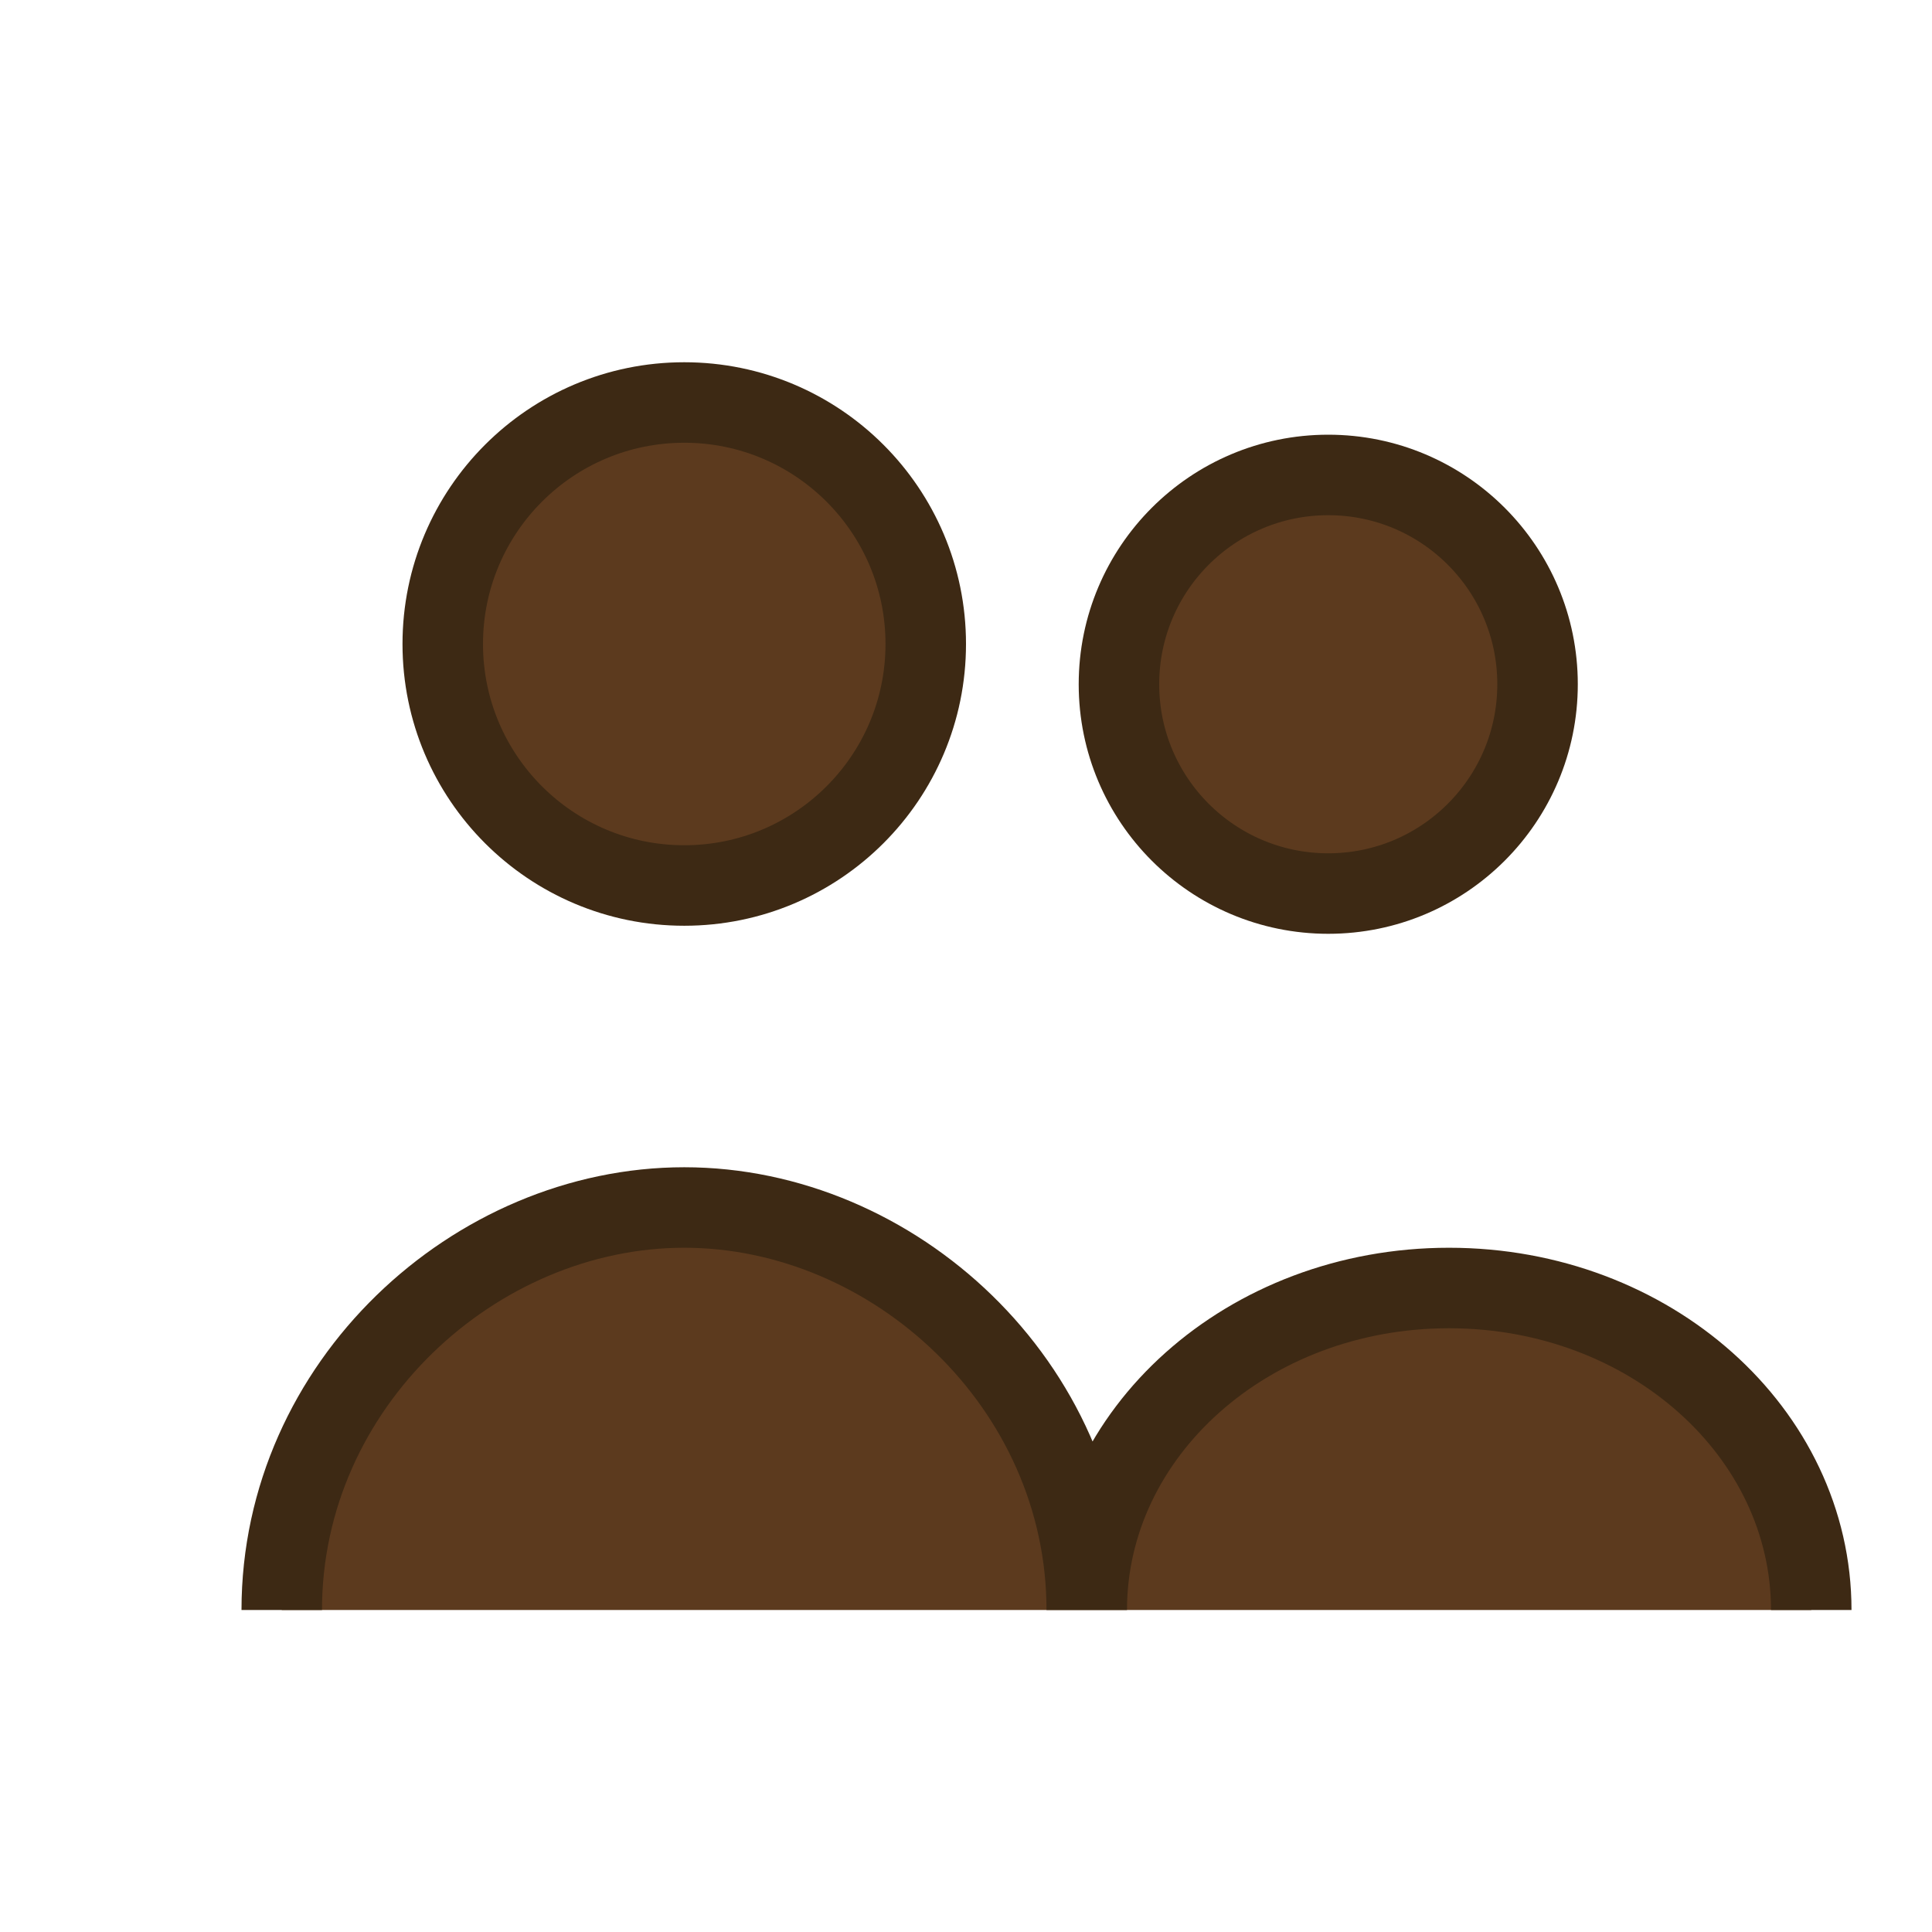
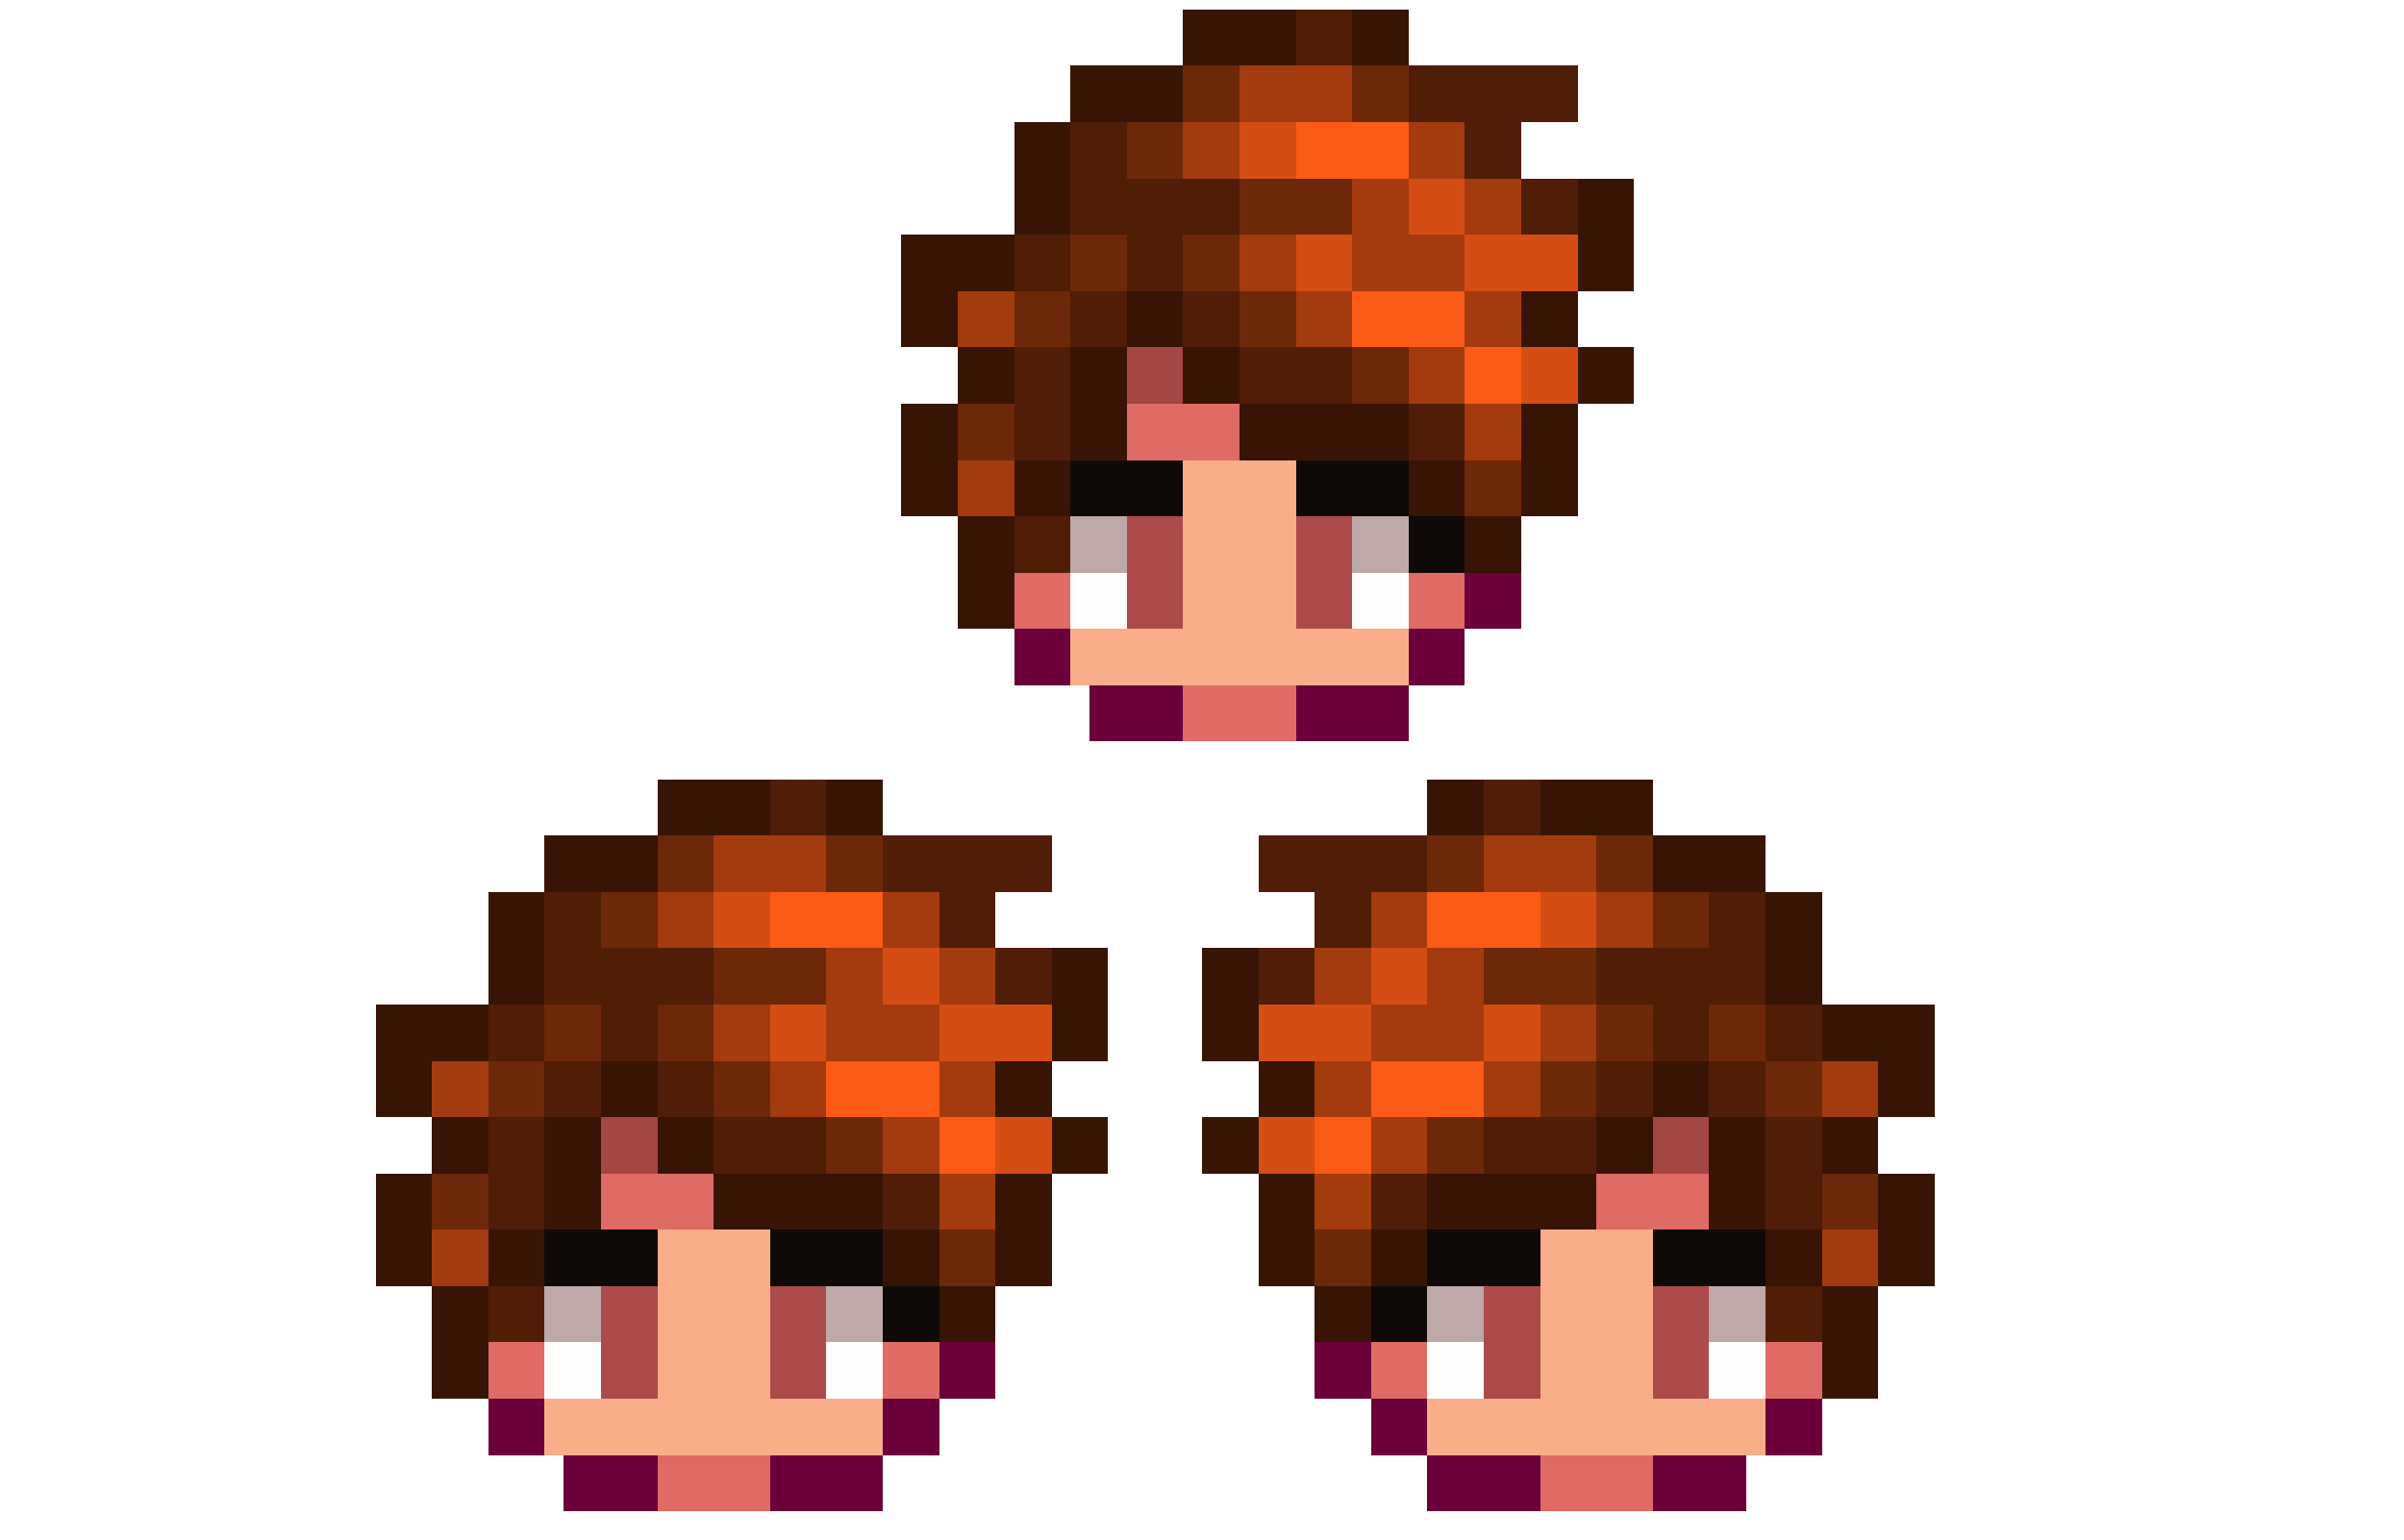
- <svg xmlns="http://www.w3.org/2000/svg" viewBox="0 0 24 24" fill="none" aria-hidden="true">
-   <circle cx="8.5" cy="8" r="3" fill="#5c3a1e" stroke="#3d2914" stroke-width="1" />
-   <circle cx="16.5" cy="8.5" r="2.6" fill="#5c3a1e" stroke="#3d2914" stroke-width="1" />
-   <path fill="#5c3a1e" stroke="#3d2914" stroke-width="1" stroke-linejoin="round" d="M3.5 20c0-2.8 2.4-5 5-5s5 2.2 5 5M13.5 20c0-2.2 2-4 4.5-4s4.5 1.8 4.5 4" />
+ <svg xmlns="http://www.w3.org/2000/svg" shape-rendering="crispEdges" viewBox="-8 -29 128 82" overflow="hidden" opacity="1" aria-hidden="true">
+   <g fill="none" stroke-opacity="1" transform="translate(26, 0) translate(28, 15) scale(1) translate(-28, -15)">
+     <g transform="translate(14, -28)">
+       <path d="M15 0h6M24 0h3M15 1h6M24 1h3M15 2h6M24 2h3M9 3h6M9 4h6M9 5h6M6 6h3M6 7h3M6 8h3M6 9h3M36 9h3M6 10h3M36 10h3M6 11h3M36 11h3M0 12h6M36 12h3M0 13h6M36 13h3M0 14h6M36 14h3M0 15h3M12 15h3M33 15h3M0 16h3M12 16h3M33 16h3M0 17h3M12 17h3M33 17h3M3 18h3M9 18h3M15 18h3M36 18h3M3 19h3M9 19h3M15 19h3M36 19h3M3 20h3M9 20h3M15 20h3M36 20h3M0 21h3M9 21h3M18 21h9M33 21h3M0 22h3M9 22h3M18 22h9M33 22h3M0 23h3M9 23h3M18 23h9M33 23h3M0 24h3M6 24h3M27 24h3M33 24h3M0 25h3M6 25h3M27 25h3M33 25h3M0 26h3M6 26h3M27 26h3M33 26h3M3 27h3M30 27h3M3 28h3M30 28h3M3 29h3M30 29h3M3 30h3M3 31h3M3 32h3" stroke="#381405" />
+       <path d="M21 0h3M21 1h3M21 2h3M27 3h9M27 4h9M27 5h9M9 6h3M30 6h3M9 7h3M30 7h3M9 8h3M30 8h3M9 9h9M33 9h3M9 10h9M33 10h3M9 11h9M33 11h3M6 12h3M12 12h3M6 13h3M12 13h3M6 14h3M12 14h3M9 15h3M15 15h3M9 16h3M15 16h3M9 17h3M15 17h3M6 18h3M18 18h6M6 19h3M18 19h6M6 20h3M18 20h6M6 21h3M27 21h3M6 22h3M27 22h3M6 23h3M27 23h3M6 27h3M6 28h3M6 29h3" stroke="#501d07" />
+       <path d="M15 3h3M24 3h3M15 4h3M24 4h3M15 5h3M24 5h3M12 6h3M12 7h3M12 8h3M18 9h6M18 10h6M18 11h6M9 12h3M15 12h3M9 13h3M15 13h3M9 14h3M15 14h3M6 15h3M18 15h3M6 16h3M18 16h3M6 17h3M18 17h3M24 18h3M24 19h3M24 20h3M3 21h3M3 22h3M3 23h3M30 24h3M30 25h3M30 26h3" stroke="#6d2709" />
+       <path d="M18 3h6M18 4h6M18 5h6M15 6h3M27 6h3M15 7h3M27 7h3M15 8h3M27 8h3M24 9h3M30 9h3M24 10h3M30 10h3M24 11h3M30 11h3M18 12h3M24 12h6M18 13h3M24 13h6M18 14h3M24 14h6M3 15h3M21 15h3M30 15h3M3 16h3M21 16h3M30 16h3M3 17h3M21 17h3M30 17h3M27 18h3M27 19h3M27 20h3M30 21h3M30 22h3M30 23h3M3 24h3M3 25h3M3 26h3" stroke="#a33b0e" />
+       <path d="M18 6h3M18 7h3M18 8h3M27 9h3M27 10h3M27 11h3M21 12h3M30 12h6M21 13h3M30 13h6M21 14h3M30 14h6M33 18h3M33 19h3M33 20h3" stroke="#d64d13" />
+       <path d="M21 6h6M21 7h6M21 8h6M24 15h6M24 16h6M24 17h6M30 18h3M30 19h3M30 20h3" stroke="#fb5b16" />
+       <path d="M12 18h3M12 19h3M12 20h3" stroke="#a44641" />
+       <path d="M12 21h6M12 22h6M12 23h6M6 30h3M27 30h3M6 31h3M27 31h3M6 32h3M27 32h3M15 36h6M15 37h6M15 38h6" stroke="#e06b65" />
+       <path d="M9 24h6M21 24h6M9 25h6M21 25h6M9 26h6M21 26h6M27 27h3M27 28h3M27 29h3" stroke="#0f0a08" />
+       <path d="M15 24h6M15 25h6M15 26h6M15 27h6M15 28h6M15 29h6M15 30h6M15 31h6M15 32h6M9 33h18M9 34h18M9 35h18" stroke="#f9ae89" />
+       <path d="M9 27h3M24 27h3M9 28h3M24 28h3M9 29h3M24 29h3" stroke="#bea8a8" />
+       <path d="M12 27h3M21 27h3M12 28h3M21 28h3M12 29h3M21 29h3M12 30h3M21 30h3M12 31h3M21 31h3M12 32h3M21 32h3" stroke="#ad4a4a" />
+       <path d="M9 30h3M24 30h3M9 31h3M24 31h3M9 32h3M24 32h3" stroke="#fffdfc" />
+       <path d="M30 30h3M30 31h3M30 32h3M6 33h3M27 33h3M6 34h3M27 34h3M6 35h3M27 35h3M10 36h5M21 36h6M10 37h5M21 37h6M10 38h5M21 38h6" stroke="#6b003a" />
+     </g>
+     <g transform="translate(-14, 13)">
+       <path d="M15 0h6M24 0h3M15 1h6M24 1h3M15 2h6M24 2h3M9 3h6M9 4h6M9 5h6M6 6h3M6 7h3M6 8h3M6 9h3M36 9h3M6 10h3M36 10h3M6 11h3M36 11h3M0 12h6M36 12h3M0 13h6M36 13h3M0 14h6M36 14h3M0 15h3M12 15h3M33 15h3M0 16h3M12 16h3M33 16h3M0 17h3M12 17h3M33 17h3M3 18h3M9 18h3M15 18h3M36 18h3M3 19h3M9 19h3M15 19h3M36 19h3M3 20h3M9 20h3M15 20h3M36 20h3M0 21h3M9 21h3M18 21h9M33 21h3M0 22h3M9 22h3M18 22h9M33 22h3M0 23h3M9 23h3M18 23h9M33 23h3M0 24h3M6 24h3M27 24h3M33 24h3M0 25h3M6 25h3M27 25h3M33 25h3M0 26h3M6 26h3M27 26h3M33 26h3M3 27h3M30 27h3M3 28h3M30 28h3M3 29h3M30 29h3M3 30h3M3 31h3M3 32h3" stroke="#381405" />
+       <path d="M21 0h3M21 1h3M21 2h3M27 3h9M27 4h9M27 5h9M9 6h3M30 6h3M9 7h3M30 7h3M9 8h3M30 8h3M9 9h9M33 9h3M9 10h9M33 10h3M9 11h9M33 11h3M6 12h3M12 12h3M6 13h3M12 13h3M6 14h3M12 14h3M9 15h3M15 15h3M9 16h3M15 16h3M9 17h3M15 17h3M6 18h3M18 18h6M6 19h3M18 19h6M6 20h3M18 20h6M6 21h3M27 21h3M6 22h3M27 22h3M6 23h3M27 23h3M6 27h3M6 28h3M6 29h3" stroke="#501d07" />
+       <path d="M15 3h3M24 3h3M15 4h3M24 4h3M15 5h3M24 5h3M12 6h3M12 7h3M12 8h3M18 9h6M18 10h6M18 11h6M9 12h3M15 12h3M9 13h3M15 13h3M9 14h3M15 14h3M6 15h3M18 15h3M6 16h3M18 16h3M6 17h3M18 17h3M24 18h3M24 19h3M24 20h3M3 21h3M3 22h3M3 23h3M30 24h3M30 25h3M30 26h3" stroke="#6d2709" />
+       <path d="M18 3h6M18 4h6M18 5h6M15 6h3M27 6h3M15 7h3M27 7h3M15 8h3M27 8h3M24 9h3M30 9h3M24 10h3M30 10h3M24 11h3M30 11h3M18 12h3M24 12h6M18 13h3M24 13h6M18 14h3M24 14h6M3 15h3M21 15h3M30 15h3M3 16h3M21 16h3M30 16h3M3 17h3M21 17h3M30 17h3M27 18h3M27 19h3M27 20h3M30 21h3M30 22h3M30 23h3M3 24h3M3 25h3M3 26h3" stroke="#a33b0e" />
+       <path d="M18 6h3M18 7h3M18 8h3M27 9h3M27 10h3M27 11h3M21 12h3M30 12h6M21 13h3M30 13h6M21 14h3M30 14h6M33 18h3M33 19h3M33 20h3" stroke="#d64d13" />
+       <path d="M21 6h6M21 7h6M21 8h6M24 15h6M24 16h6M24 17h6M30 18h3M30 19h3M30 20h3" stroke="#fb5b16" />
+       <path d="M12 18h3M12 19h3M12 20h3" stroke="#a44641" />
+       <path d="M12 21h6M12 22h6M12 23h6M6 30h3M27 30h3M6 31h3M27 31h3M6 32h3M27 32h3M15 36h6M15 37h6M15 38h6" stroke="#e06b65" />
+       <path d="M9 24h6M21 24h6M9 25h6M21 25h6M9 26h6M21 26h6M27 27h3M27 28h3M27 29h3" stroke="#0f0a08" />
+       <path d="M15 24h6M15 25h6M15 26h6M15 27h6M15 28h6M15 29h6M15 30h6M15 31h6M15 32h6M9 33h18M9 34h18M9 35h18" stroke="#f9ae89" />
+       <path d="M9 27h3M24 27h3M9 28h3M24 28h3M9 29h3M24 29h3" stroke="#bea8a8" />
+       <path d="M12 27h3M21 27h3M12 28h3M21 28h3M12 29h3M21 29h3M12 30h3M21 30h3M12 31h3M21 31h3M12 32h3M21 32h3" stroke="#ad4a4a" />
+       <path d="M9 30h3M24 30h3M9 31h3M24 31h3M9 32h3M24 32h3" stroke="#fffdfc" />
+       <path d="M30 30h3M30 31h3M30 32h3M6 33h3M27 33h3M6 34h3M27 34h3M6 35h3M27 35h3M10 36h5M21 36h6M10 37h5M21 37h6M10 38h5M21 38h6" stroke="#6b003a" />
+     </g>
+     <g transform="translate(30, 13) scale(-1,1) translate(-39,0)">
+       <path d="M15 0h6M24 0h3M15 1h6M24 1h3M15 2h6M24 2h3M9 3h6M9 4h6M9 5h6M6 6h3M6 7h3M6 8h3M6 9h3M36 9h3M6 10h3M36 10h3M6 11h3M36 11h3M0 12h6M36 12h3M0 13h6M36 13h3M0 14h6M36 14h3M0 15h3M12 15h3M33 15h3M0 16h3M12 16h3M33 16h3M0 17h3M12 17h3M33 17h3M3 18h3M9 18h3M15 18h3M36 18h3M3 19h3M9 19h3M15 19h3M36 19h3M3 20h3M9 20h3M15 20h3M36 20h3M0 21h3M9 21h3M18 21h9M33 21h3M0 22h3M9 22h3M18 22h9M33 22h3M0 23h3M9 23h3M18 23h9M33 23h3M0 24h3M6 24h3M27 24h3M33 24h3M0 25h3M6 25h3M27 25h3M33 25h3M0 26h3M6 26h3M27 26h3M33 26h3M3 27h3M30 27h3M3 28h3M30 28h3M3 29h3M30 29h3M3 30h3M3 31h3M3 32h3" stroke="#381405" />
+       <path d="M21 0h3M21 1h3M21 2h3M27 3h9M27 4h9M27 5h9M9 6h3M30 6h3M9 7h3M30 7h3M9 8h3M30 8h3M9 9h9M33 9h3M9 10h9M33 10h3M9 11h9M33 11h3M6 12h3M12 12h3M6 13h3M12 13h3M6 14h3M12 14h3M9 15h3M15 15h3M9 16h3M15 16h3M9 17h3M15 17h3M6 18h3M18 18h6M6 19h3M18 19h6M6 20h3M18 20h6M6 21h3M27 21h3M6 22h3M27 22h3M6 23h3M27 23h3M6 27h3M6 28h3M6 29h3" stroke="#501d07" />
+       <path d="M15 3h3M24 3h3M15 4h3M24 4h3M15 5h3M24 5h3M12 6h3M12 7h3M12 8h3M18 9h6M18 10h6M18 11h6M9 12h3M15 12h3M9 13h3M15 13h3M9 14h3M15 14h3M6 15h3M18 15h3M6 16h3M18 16h3M6 17h3M18 17h3M24 18h3M24 19h3M24 20h3M3 21h3M3 22h3M3 23h3M30 24h3M30 25h3M30 26h3" stroke="#6d2709" />
+       <path d="M18 3h6M18 4h6M18 5h6M15 6h3M27 6h3M15 7h3M27 7h3M15 8h3M27 8h3M24 9h3M30 9h3M24 10h3M30 10h3M24 11h3M30 11h3M18 12h3M24 12h6M18 13h3M24 13h6M18 14h3M24 14h6M3 15h3M21 15h3M30 15h3M3 16h3M21 16h3M30 16h3M3 17h3M21 17h3M30 17h3M27 18h3M27 19h3M27 20h3M30 21h3M30 22h3M30 23h3M3 24h3M3 25h3M3 26h3" stroke="#a33b0e" />
+       <path d="M18 6h3M18 7h3M18 8h3M27 9h3M27 10h3M27 11h3M21 12h3M30 12h6M21 13h3M30 13h6M21 14h3M30 14h6M33 18h3M33 19h3M33 20h3" stroke="#d64d13" />
+       <path d="M21 6h6M21 7h6M21 8h6M24 15h6M24 16h6M24 17h6M30 18h3M30 19h3M30 20h3" stroke="#fb5b16" />
+       <path d="M12 18h3M12 19h3M12 20h3" stroke="#a44641" />
+       <path d="M12 21h6M12 22h6M12 23h6M6 30h3M27 30h3M6 31h3M27 31h3M6 32h3M27 32h3M15 36h6M15 37h6M15 38h6" stroke="#e06b65" />
+       <path d="M9 24h6M21 24h6M9 25h6M21 25h6M9 26h6M21 26h6M27 27h3M27 28h3M27 29h3" stroke="#0f0a08" />
+       <path d="M15 24h6M15 25h6M15 26h6M15 27h6M15 28h6M15 29h6M15 30h6M15 31h6M15 32h6M9 33h18M9 34h18M9 35h18" stroke="#f9ae89" />
+       <path d="M9 27h3M24 27h3M9 28h3M24 28h3M9 29h3M24 29h3" stroke="#bea8a8" />
+       <path d="M12 27h3M21 27h3M12 28h3M21 28h3M12 29h3M21 29h3M12 30h3M21 30h3M12 31h3M21 31h3M12 32h3M21 32h3" stroke="#ad4a4a" />
+       <path d="M9 30h3M24 30h3M9 31h3M24 31h3M9 32h3M24 32h3" stroke="#fffdfc" />
+       <path d="M30 30h3M30 31h3M30 32h3M6 33h3M27 33h3M6 34h3M27 34h3M6 35h3M27 35h3M10 36h5M21 36h6M10 37h5M21 37h6M10 38h5M21 38h6" stroke="#6b003a" />
+     </g>
+   </g>
</svg>
